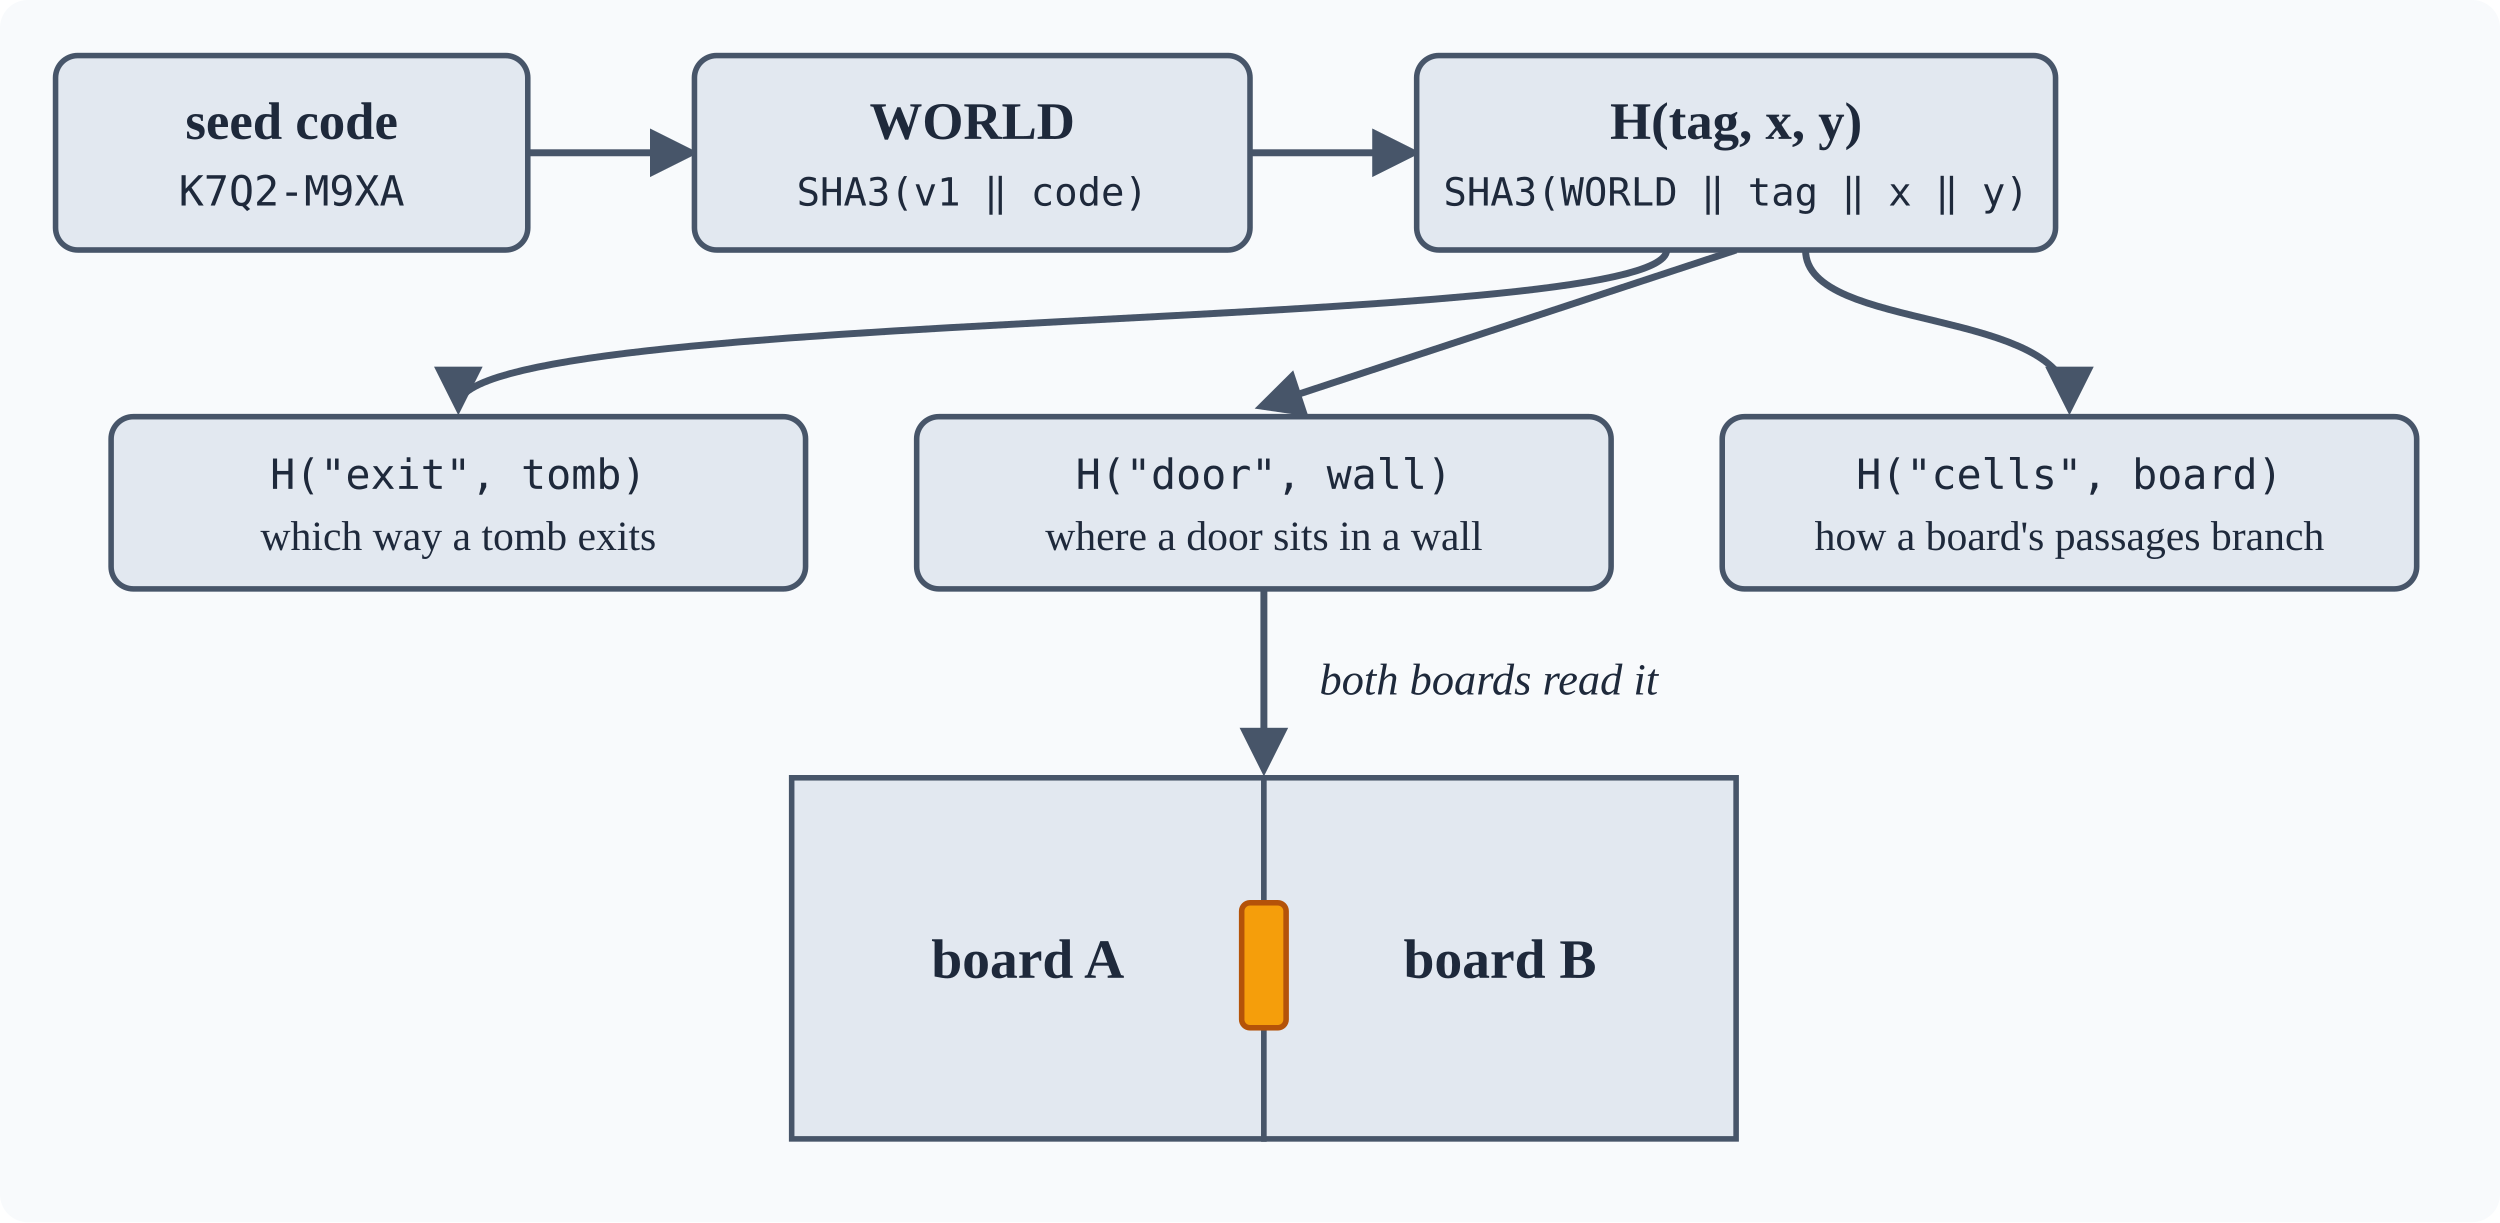
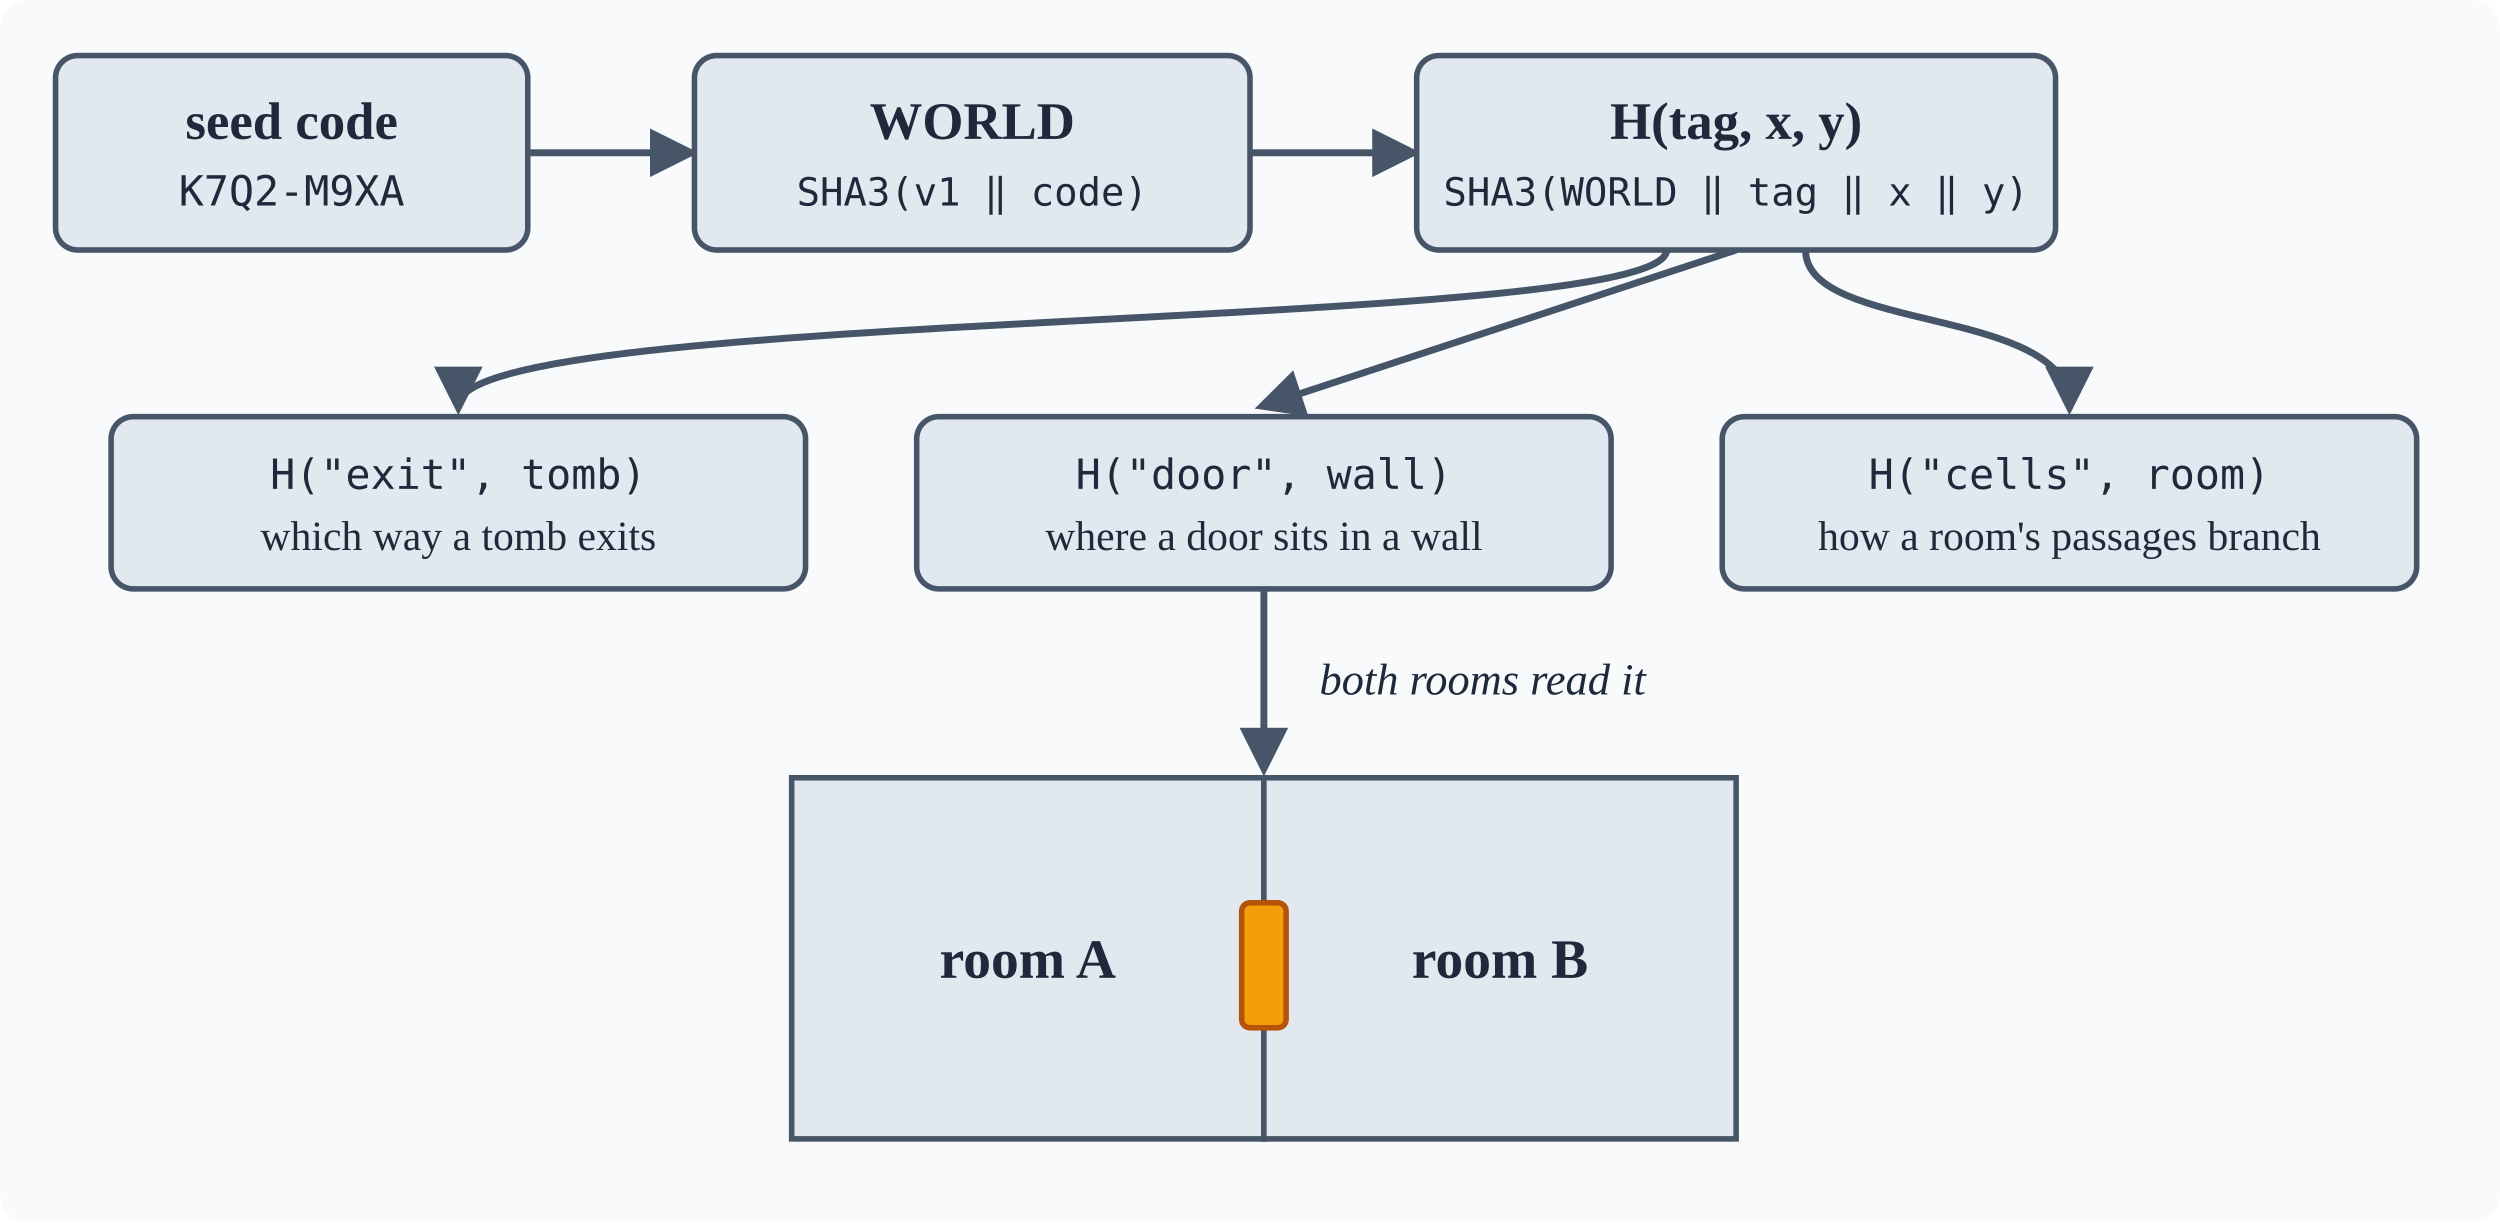
- <svg xmlns="http://www.w3.org/2000/svg" viewBox="0 0 900 440" role="img" aria-label="Diagram of how a seed code builds the maze. The seed code hashes into a world key. One hash of the key, a tag and coordinates gives each value: which way a tomb exits, where a door sits in a wall and how a board's passages branch. Two neighbouring boards both read the door hash for their shared wall, so the door lines up on both sides.">
+ <svg xmlns="http://www.w3.org/2000/svg" viewBox="0 0 900 440" role="img" aria-label="Diagram of how a seed code builds the maze. The seed code hashes into a world key. One hash of the key, a tag and coordinates gives each value: which way a tomb exits, where a door sits in a wall and how a room's passages branch. Two neighbouring rooms both read the door hash for their shared wall, so the door lines up on both sides.">
  <defs>
    <marker id="arrow" viewBox="0 0 10 10" refX="8" refY="5" markerWidth="7" markerHeight="7" orient="auto-start-reverse">
      <path d="M0,0 L10,5 L0,10 z" fill="#475569" />
    </marker>
  </defs>
  <rect width="900" height="440" rx="10" fill="#f8fafc" />
  <g font-family="Georgia, 'Times New Roman', serif" fill="#1e293b" text-anchor="middle">
    <g stroke="#475569" stroke-width="2.5" fill="none">
      <path d="M190,55 L248,55" marker-end="url(#arrow)" />
      <path d="M450,55 L508,55" marker-end="url(#arrow)" />
      <path d="M600,90 C600,120 165,110 165,146" marker-end="url(#arrow)" />
      <path d="M625,90 L455,146" marker-end="url(#arrow)" />
      <path d="M650,90 C650,120 745,110 745,146" marker-end="url(#arrow)" />
      <path d="M455,212 L455,276" marker-end="url(#arrow)" />
    </g>
    <g stroke="#475569" stroke-width="2" fill="#e2e8f0">
      <rect x="20" y="20" width="170" height="70" rx="8" />
      <rect x="250" y="20" width="200" height="70" rx="8" />
      <rect x="510" y="20" width="230" height="70" rx="8" />
      <rect x="40" y="150" width="250" height="62" rx="8" />
      <rect x="330" y="150" width="250" height="62" rx="8" />
      <rect x="620" y="150" width="250" height="62" rx="8" />
    </g>
    <g stroke="none">
      <text x="105" y="50" font-size="19" font-weight="bold">seed code</text>
      <text x="105" y="74" font-size="15" font-family="Menlo, Consolas, monospace">K7Q2-M9XA</text>
      <text x="350" y="50" font-size="19" font-weight="bold">WORLD</text>
      <text x="350" y="74" font-size="14" font-family="Menlo, Consolas, monospace">SHA3(v1 ‖ code)</text>
      <text x="625" y="50" font-size="19" font-weight="bold">H(tag, x, y)</text>
      <text x="625" y="74" font-size="14" font-family="Menlo, Consolas, monospace">SHA3(WORLD ‖ tag ‖ x ‖ y)</text>
      <text x="165" y="176" font-size="15" font-family="Menlo, Consolas, monospace">H("exit", tomb)</text>
      <text x="165" y="198" font-size="15">which way a tomb exits</text>
      <text x="455" y="176" font-size="15" font-family="Menlo, Consolas, monospace">H("door", wall)</text>
      <text x="455" y="198" font-size="15">where a door sits in a wall</text>
-       <text x="745" y="176" font-size="15" font-family="Menlo, Consolas, monospace">H("cells", board)</text>
-       <text x="745" y="198" font-size="15">how a board's passages branch</text>
+       <text x="745" y="176" font-size="15" font-family="Menlo, Consolas, monospace">H("cells", room)</text>
+       <text x="745" y="198" font-size="15">how a room's passages branch</text>
    </g>
    <g stroke="#475569" stroke-width="2" fill="#e2e8f0">
      <rect x="285" y="280" width="170" height="130" />
      <rect x="455" y="280" width="170" height="130" />
    </g>
    <rect x="447" y="325" width="16" height="45" rx="3" fill="#f59e0b" stroke="#b45309" stroke-width="2" />
    <g stroke="none">
-       <text x="370" y="352" font-size="20" font-weight="bold">board A</text>
-       <text x="540" y="352" font-size="20" font-weight="bold">board B</text>
-       <text x="475" y="250" font-size="16" font-style="italic" text-anchor="start">both boards read it</text>
+       <text x="370" y="352" font-size="20" font-weight="bold">room A</text>
+       <text x="540" y="352" font-size="20" font-weight="bold">room B</text>
+       <text x="475" y="250" font-size="16" font-style="italic" text-anchor="start">both rooms read it</text>
    </g>
  </g>
</svg>
